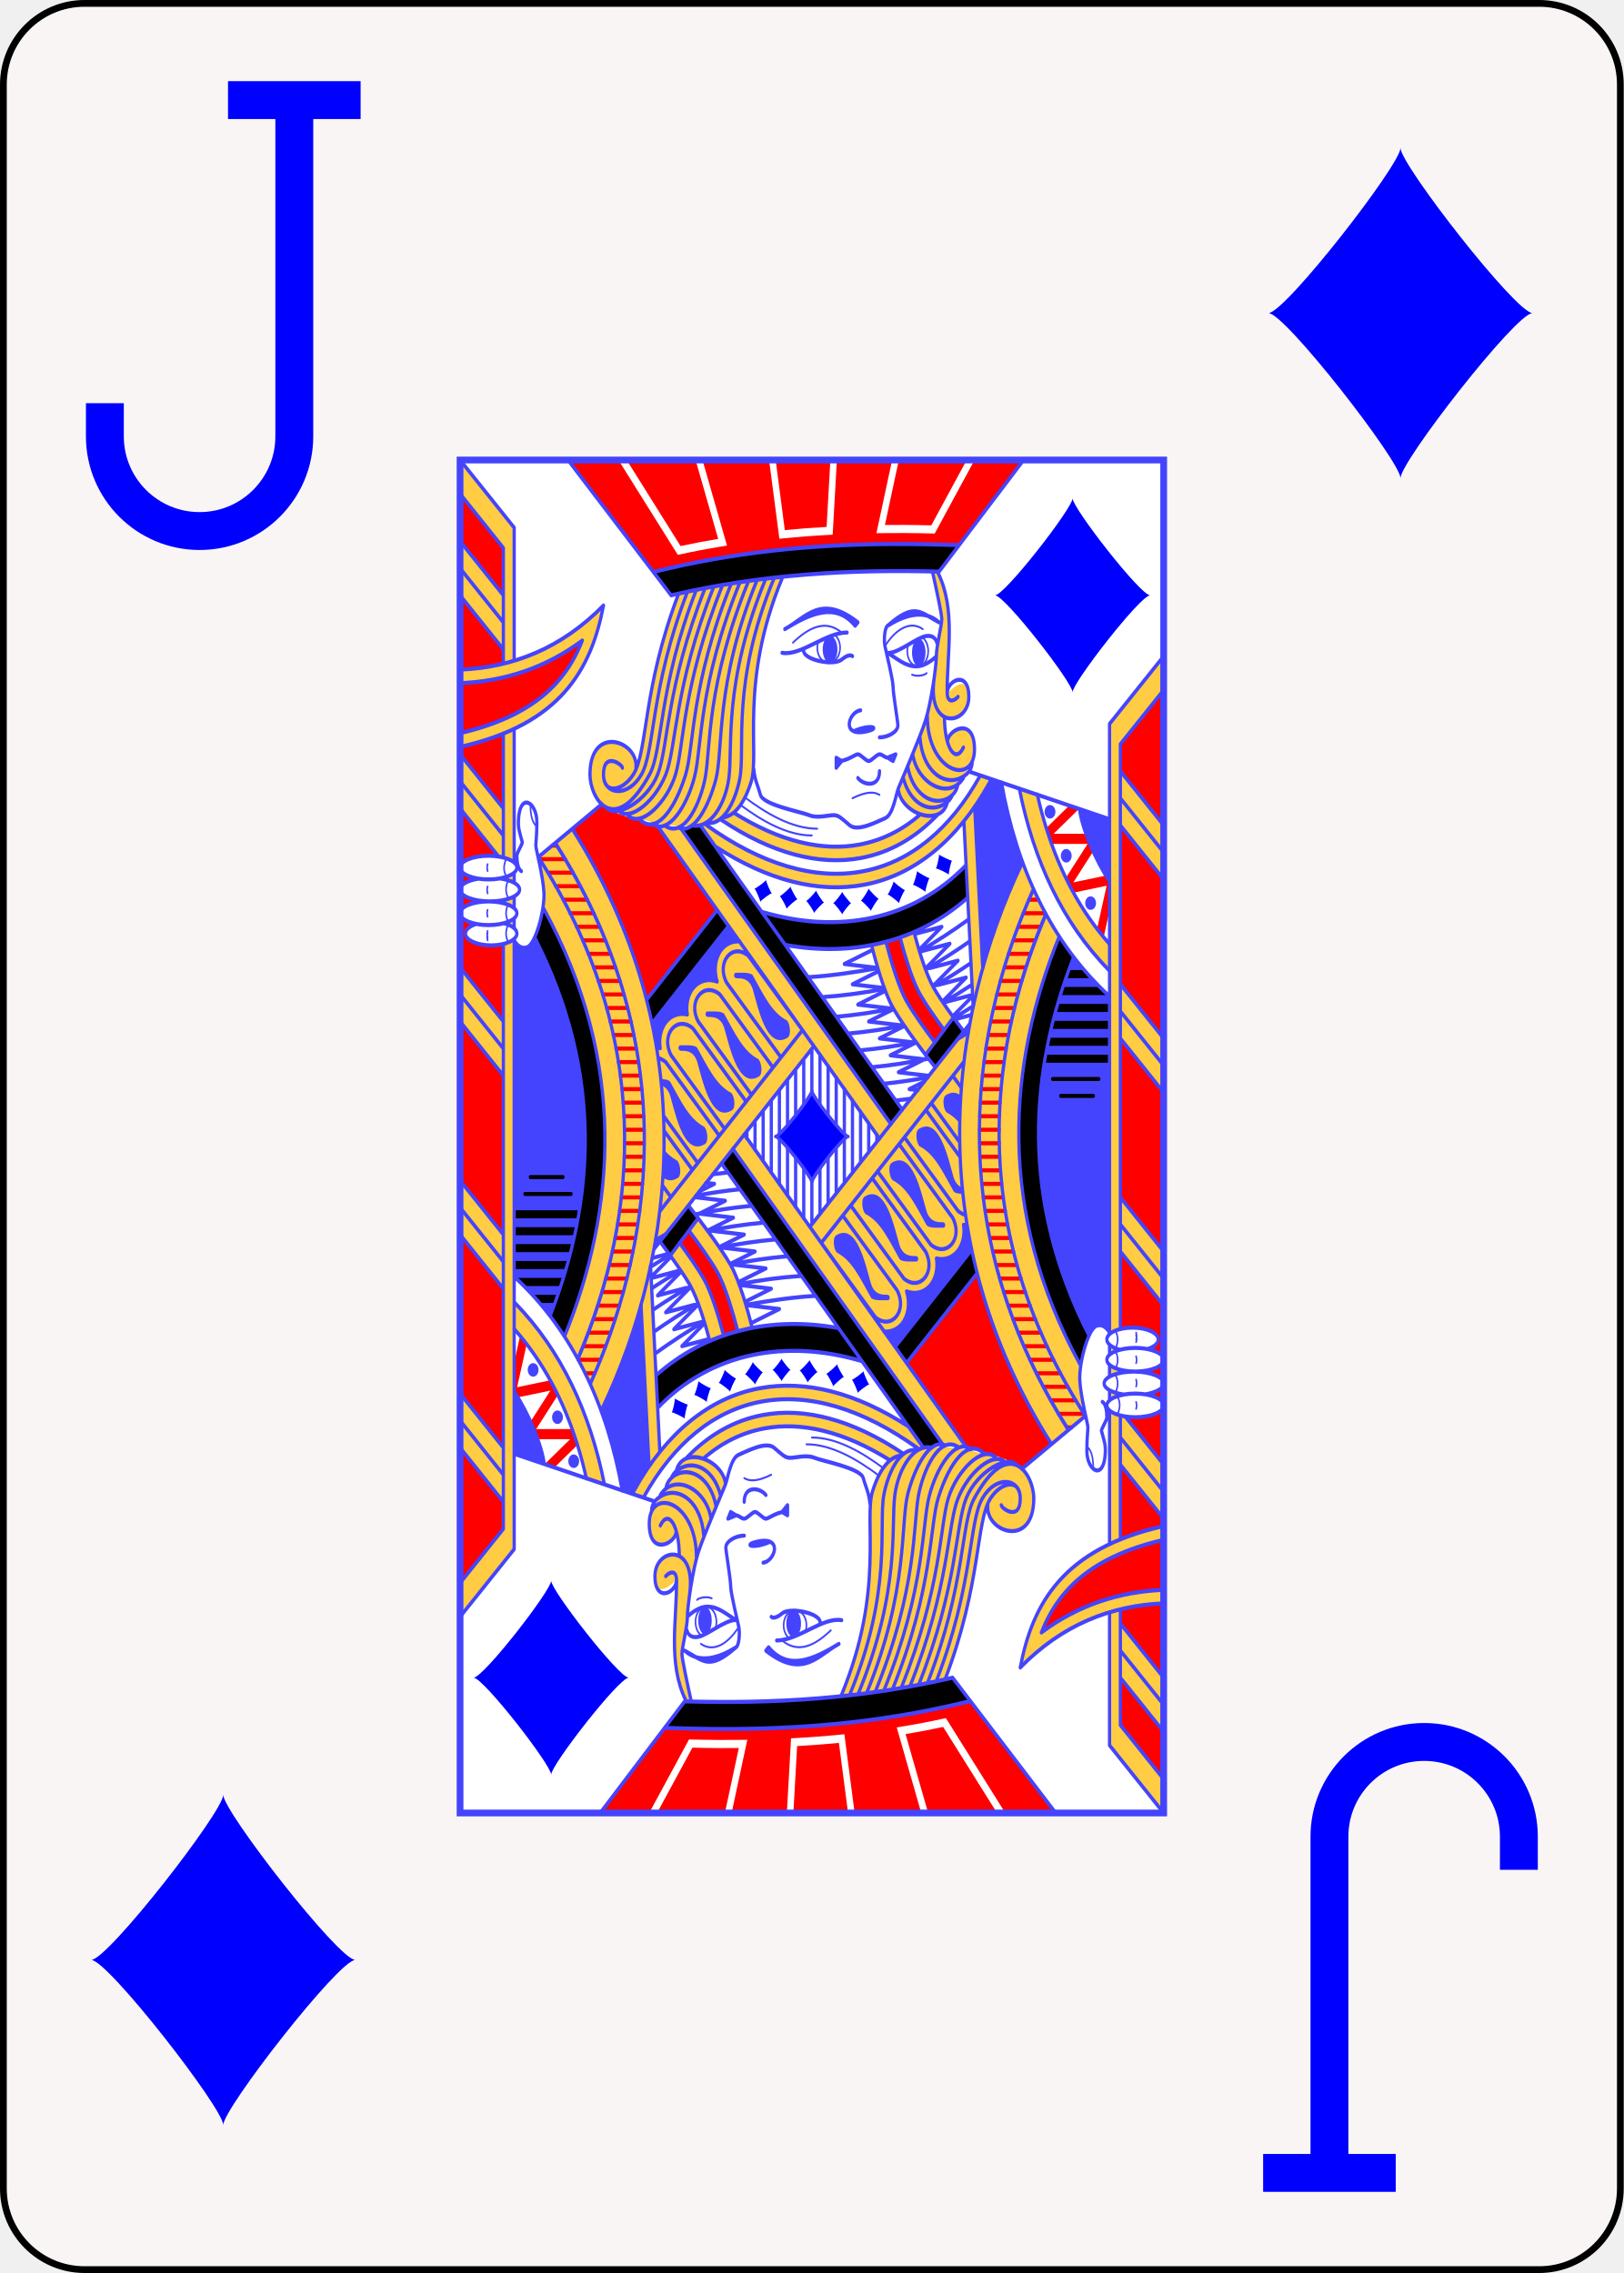
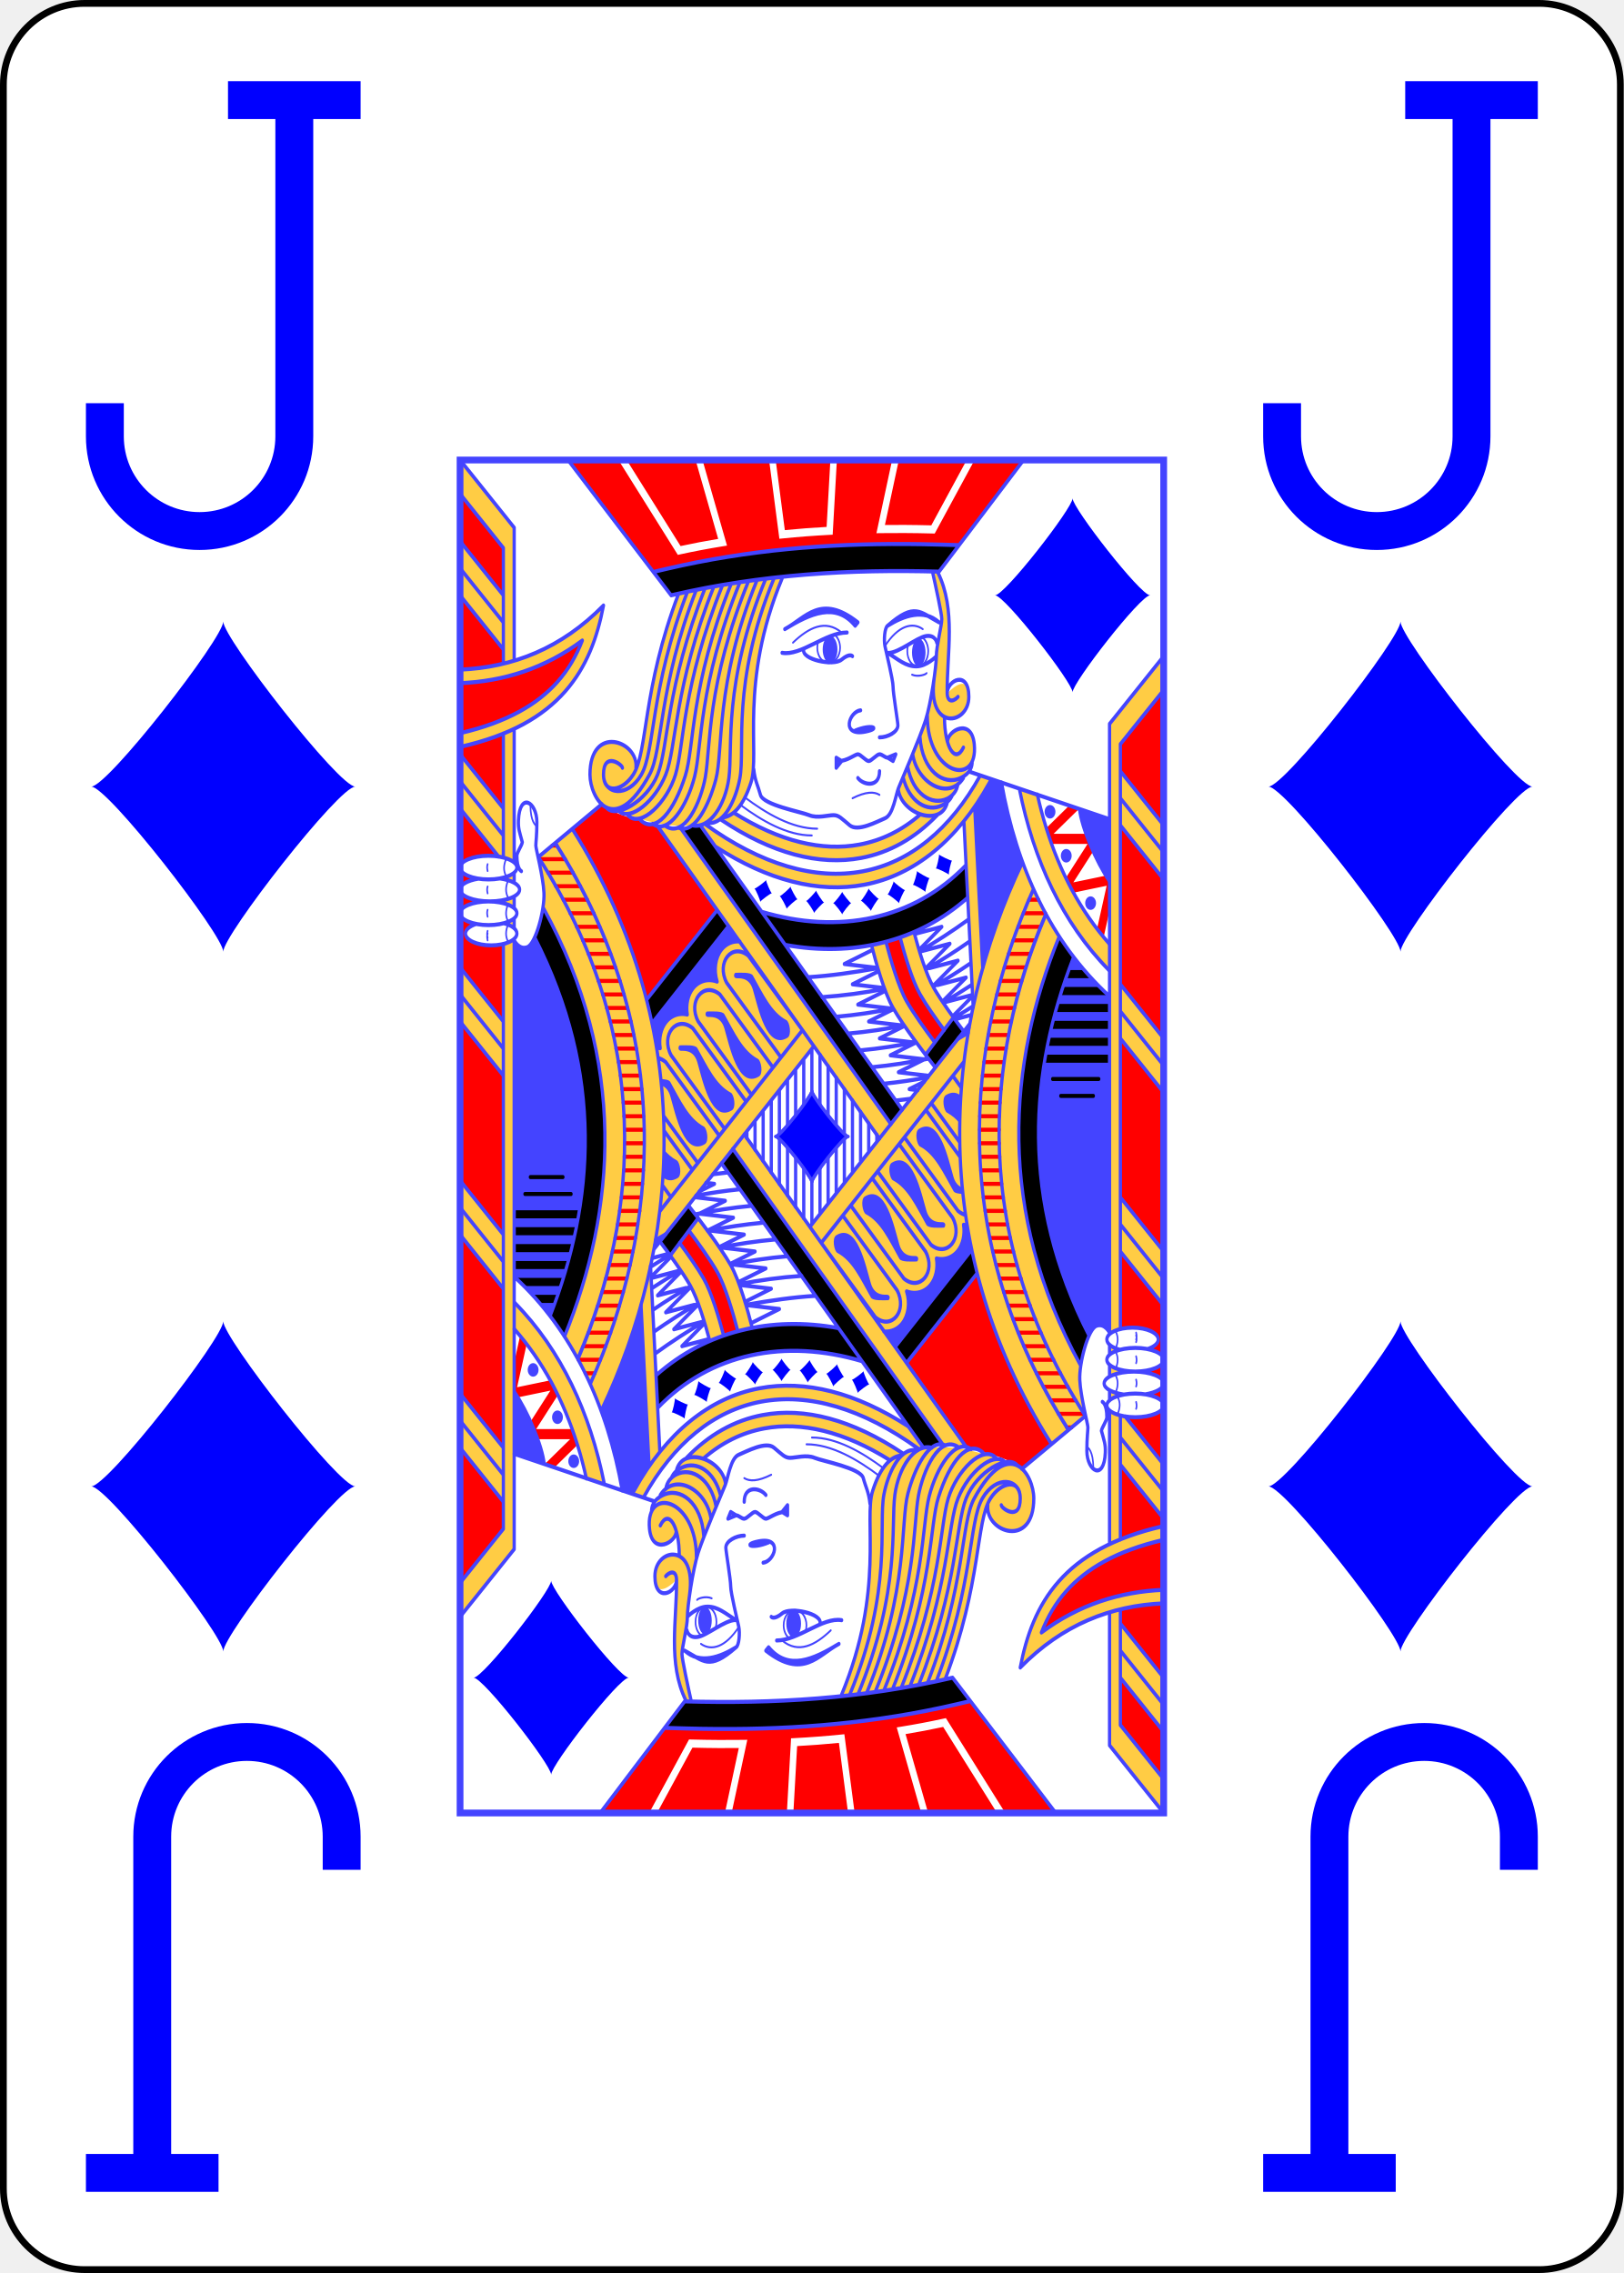
<svg xmlns="http://www.w3.org/2000/svg" xmlns:xlink="http://www.w3.org/1999/xlink" class="card" face="JD" height="3.5in" preserveAspectRatio="none" viewBox="-120 -168 240 336" width="2.5in">
  <defs>
    <symbol id="VDJ" viewBox="-500 -500 1000 1000" preserveAspectRatio="xMinYMid">
      <path d="M50 -460L250 -460M150 -460L150 250A100 100 0 0 1 -250 250L-250 220" stroke="blue" stroke-width="80" stroke-linecap="square" stroke-miterlimit="1.5" fill="none" />
    </symbol>
    <symbol id="SDJ" viewBox="-600 -600 1200 1200" preserveAspectRatio="xMinYMid">
-       <rect x="-500" y="-500" width="1000" height="1000" opacity="0" />
      <path d="M-400 0C-350 0 0 -450 0 -500C0 -450 350 0 400 0C350 0 0 450 0 500C0 450 -350 0 -400 0Z" fill="blue" />
    </symbol>
    <symbol id="DJ6" preserveAspectRatio="none" viewBox="0 0 1300 2000">
      <path stroke="#44F" stroke-linecap="round" stroke-linejoin="round" stroke-width="3" fill="none" d="M85,590c-4.701,8.725 -5.187,17.099 0,25M88.71,621.884c-4.701,8.725 -5.187,17.099 0,25M88.71,656.884c-4.701,8.725 -5.187,17.099 0,25M88.71,686.884c-4.701,8.725 -5.187,17.099 0,25M130,510c0,25 10,30 10,30M50.928,597.5c-1.131,2.58 -1.339,5.774 0,10M50.928,630.524c-1.131,2.58 -1.339,5.774 0,10M50.928,665c-1.131,2.58 -1.339,5.774 0,10M50.928,700c-1.131,2.58 -1.339,5.774 0,10M50.928,696.159c-1.131,2.58 -1.339,5.774 0,10M725,500c25,-10 40,-10 50,-5M705,255c-30,-20 -60.951,-7.28 -90,15M785,275c24.496,-30.289 50.876,-35.961 70,-25M692.54,258.604c5.799,4.009 9.635,10.975 9.635,18.896 0,12.426 -9.441,22.5 -21.088,22.5 -11.646,0 -21.088,-10.074 -21.088,-22.5 0,-3.285 0.66,-6.406 1.846,-9.22M853.124,261.739c6.976,3.399 11.876,11.415 11.876,20.761 0,12.426 -8.662,22.5 -19.347,22.5 -10.685,0 -19.347,-10.074 -19.347,-22.5 0,-3.816 0.817,-7.411 2.259,-10.56M835,317.323c11.292,3.969 26.1,-0.362 27.069,-2.323M517.969,509.822C557.538,533.358 604.489,555.092 650,555M525.369,498.266C565.472,522.392 613.488,545.094 660,545" />
      <use xlink:href="#SDJ" height="200" width="200" transform="translate(650,1000)scale(1,0.8)rotate(0)translate(-100,-100)" stroke="#44F" stroke-width="36" stroke-linejoin="round" stroke-linecap="round" />
      <use xlink:href="#SDJ" height="50" width="50" transform="translate(894,598)scale(1,0.8)rotate(-26)translate(-25,-25)" />
      <use xlink:href="#SDJ" height="50" width="50" transform="translate(852,623)scale(1,0.8)rotate(-22)translate(-25,-25)" />
      <use xlink:href="#SDJ" height="50" width="50" transform="translate(806,639)scale(1,0.8)rotate(-14)translate(-25,-25)" />
      <use xlink:href="#SDJ" height="50" width="50" transform="translate(757,650)scale(1,0.8)rotate(-6)translate(-25,-25)" />
      <use xlink:href="#SDJ" height="50" width="50" transform="translate(706,655)scale(1,0.8)rotate(0)translate(-25,-25)" />
      <use xlink:href="#SDJ" height="50" width="50" transform="translate(656,653)scale(1,0.8)rotate(5)translate(-25,-25)" />
      <use xlink:href="#SDJ" height="50" width="50" transform="translate(607,647)scale(1,0.8)rotate(10)translate(-25,-25)" />
      <use xlink:href="#SDJ" height="50" width="50" transform="translate(560,637)scale(1,0.8)rotate(15)translate(-25,-25)" />
    </symbol>
    <symbol id="DJ5" preserveAspectRatio="none" viewBox="0 0 1300 2000">
      <path stroke="#44F" stroke-linecap="round" stroke-linejoin="round" stroke-width="6" fill="none" d="M100,709.952V1610L-2.9802322e-6,1710M100,678.111v13.911M100,645.033v17.312M100,609.791v14.839M100,397.41V594.643M5.9604645e-7,5.9604645e-7 100,100v196.63M100.156,1207.275c107.997,79.347 171.737,190.717 199.486,315.914M207.3,545.261C445.376,846.844 403.682,1165.656 260.675,1405.606M358.174,1166.617 653.704,866.472M365.264,541.561 774.865,1002.951M650,870.236V1005M635,885.469V1120.805M620,900.703 620,1103.908M605,915.937l10e-6,171.074M590,931.172V1070.115M575,946.406V1053.219M560,961.641l-2e-5,74.682M545,976.875l-10e-6,42.551M530,992.109v10.42M408.006,544.65 795.9,981.588M444.424,540.616l372.51,419.609M368.801,1110.75 632.661,842.769M354.528,832.821 496.146,688.992M344.459,797.973 475.103,665.289M144.449,587.034 262.085,508.61M940.101,460.451l259.692,70.425M882.049,524.54c-41.333,34.618 -88.82,55.864 -141.033,63.696 -77.195,11.579 -165.246,-6.435 -258.699,-56.453M453.028,538.37c103.513,59.813 202.907,82.851 290.956,69.644 86.565,-12.985 161.584,-61.304 217.217,-141.821M850.411,523.829C816.55,547.595 778.945,562.323 738.049,568.457 669.735,578.704 590.814,564.241 505.551,521.317M557.384,667.852c141.56,33.774 280.148,12.039 377.1,-68.721M930.877,534.031l17.164,274.628M950.766,512.261c5.176,82.814 10.432,166.905 14.861,237.784M601.099,716.788c123.687,18.042 244.26,-3.946 336.972,-69.989M760.133,716.928C767.967,741.662 783.721,787.209 800,810c19.662,27.527 60.973,70.517 77.718,87.621M786.849,712.279C795.124,737.784 809.834,778.767 825,800c12.464,17.45 33.628,41.114 51.719,60.458M813.053,705.961C821.503,731.58 835.544,769.762 850,790c10.843,15.18 28.27,35.063 44.53,52.714M838.642,697.737C847.145,723.316 860.874,760.224 875,780c13.414,18.779 36.904,44.756 55.795,64.8M153.972,662.331C309.967,889.988 287.883,1108.489 192.987,1295.533M1199.928,715.507c-53.227,-48.045 -91.438,-105.975 -116.853,-171.387 -6.273,-16.146 -11.767,-32.747 -16.514,-49.768M1198.823,754.032c-86.122,-69.992 -139.221,-162.657 -165.48,-268.012M1144.6,515.971c3.51,27.018 30.401,77.532 54.943,106.167M80,240 -2.9802322e-7,160M0,120l80,80M80,280 -2.9802322e-7,200M80,555 -2.9802322e-7,475M0,435l80,80M80,870 -2.9802322e-7,790M0,750l80,80M80,910 -2.9802322e-7,830M80,1185 -2.9802322e-7,1105M0,1065l80,80M80,1225 -2.9802322e-7,1145M80,1500 -2.9802322e-7,1420M0,1380l80,80M80,1540 -2.9802322e-7,1460M80,715.826V1580L-5.9604645e-7,1660M80,404.212V586.914M0,50l80,80v170.958M592.661,882.769l-100,-110c-20,-30 10,-60 40,-40l100,110M538.524,938.376 440,830c-20,-30 10,-60 40,-40l98.193,108.012M488.885,988.773 390,880c-20,-30 10,-60 40,-40l98.606,108.467M366.055,884.082c4.519,0.868 9.232,2.776 13.945,5.918l98.886,108.774M439.259,1039.185 376.341,969.976M376.856,991.542l52.371,57.608M389.335,1089.268l-15.594,-17.153M516.977,711.775c-1.078,-0.089 -2.152,-0.14 -3.221,-0.156 -1.297,-0.018 -2.586,0.017 -3.863,0.105 -10.219,0.706 -19.688,4.787 -26.588,11.688 -11.544,11.544 -15.19,30.278 -8.35,47.686 -5.928,-1.859 -11.945,-2.542 -17.723,-2.143 -10.219,0.706 -19.689,4.787 -26.59,11.688 -9.67,9.67 -13.793,24.386 -10.859,39.141 -4.226,-0.84 -8.449,-1.111 -12.551,-0.828 -10.219,0.706 -19.689,4.787 -26.59,11.688 -9.617,9.617 -13.748,24.224 -10.908,38.896 -0.283,-0.06 -0.566,-0.133 -0.85,-0.188 -0.98,-0.203 -1.978,-0.307 -2.979,-0.311 -0.87,-0.003 -1.723,0.068 -2.555,0.208M911.501,824.106l-51.301,54.965M848.93,726.398c30.438,-14.244 60.781,-29.936 91.001,-47.503M860.229,753.123c27.325,-12.679 54.575,-26.511 81.729,-41.804M874.067,778.661c23.36,-10.811 46.666,-22.46 69.903,-35.142M892.425,802.102c17.883,-8.34 35.733,-17.177 53.545,-26.598M912.413,824.762c11.862,-5.596 23.71,-11.414 35.541,-17.48M919.958,855.554c6.272,-2.875 12.539,-5.81 18.803,-8.809M848.071,724.086 890,690 839.651,700.627M859.686,751.837 905,715 852.309,726.121M873.553,777.759 920,740 867.309,751.121M891.242,800.573 935,765 882.309,776.121M946.916,790.651l-49.607,10.47M910.283,822.288l36.743,-29.869M944.574,820.366l-27.265,5.754M921.876,854.122l18.259,-14.844M796.745,810.826 735,805 785,785M816.745,835.826 755,830 800.995,811.602M836.745,860.825 775,855 821.293,836.483M856.745,885.826 795,880 843.076,860.769M865.487,910.235 810,905 860,885M771.875,751.157c-45.675,6.443 -87.52,11.323 -128.233,13.293M771.745,750.826 710,745 760,725M784.463,781.691c-37.56,5.866 -76.037,10.142 -115.741,12.289M783.928,780.56 725,775 773.666,755.534M800.543,810.726c-34.211,5.512 -69.172,9.723 -105.121,12.221 -0.113,0.008 -0.226,0.016 -0.338,0.024M820.562,835.723c-33.673,5.426 -68.073,9.591 -103.426,12.104M842.46,860.416c-33.626,5.47 -67.975,9.688 -103.271,12.263M865,885c-33.784,5.565 -68.294,9.873 -103.757,12.527M864.175,912.505c-26.572,4.034 -53.609,7.264 -81.218,9.499M832.539,944.214c-9.118,0.981 -18.296,1.857 -27.537,2.622M845.626,931.474 830,930 857.643,918.943M137.753,705.592c129.038,202.306 110.486,391.093 29.078,558.571M144.664,587.05c211.433,263.851 187.394,526.874 72.807,741.458M240.698,1365.491C368.264,1137.311 400.016,847.839 175.72,566.274M144.78,587.132C356.096,850.901 332.058,1113.924 217.853,1328.87M176.02,566.162c223.996,281.677 192.244,571.149 64.817,798.824M100,710c0,0 9.291,14.995 24.328,10.107C139.668,715.121 156.474,665.06 155,640c-1.468,-24.957 -15,-65 -15,-70 0,-5 1.909,-14.691 1.909,-34.691 0,-30 -31.909,-45.309 -34.073,-2.527C107.209,545.174 110,550 115,565M115,565c-0.676,4.552 -10,15 -10,20 0,20 8.286,22.809 8.286,22.809M0,602.5A52.5,17.5 0 0 1 52.5,585 52.5,17.5 0 0 1 105,602.5 52.5,17.5 0 0 1 52.5,620 52.5,17.5 0 0 1 0,602.5M0,635c0,0 0,0 0,0 0,-7.263 13.907,-13.493 33.71,-16.141M73.837,618.553C94.935,621 110,627.44 110,635c0,9.665 -24.624,17.5 -55,17.5 -30.376,0 -55,-7.835 -55,-17.5M0,670A52.5,17.5 0 0 1 52.5,652.5 52.5,17.5 0 0 1 105,670 52.5,17.5 0 0 1 52.5,687.5 52.5,17.5 0 0 1 0,670M81.191,684.829C95.421,687.851 105,693.514 105,700c0,9.665 -21.266,17.5 -47.5,17.5 -26.234,0 -47.5,-7.835 -47.5,-17.5 0,-5.87 7.845,-11.066 19.884,-14.24M71.354,586.354 1.8096853e-5,515M0.02,309.855C97.554,306.607 187.046,278.578 265,215 242.582,308.966 186.547,390.542 0.192,424.084M0.026,329.865C80.534,327.262 156.893,308.022 225.898,266.748 215.042,289.094 200.421,309.706 179.627,328.295 143.531,360.564 88.07,387.481 0.303,403.733M403.784,197.624C336.263,339.655 347.37,430.787 320,465c-20,25 -55,30 -55,0 0,-35 34.9,-14.626 35,-10M420.15,194.736C350.946,338.298 360.638,429.107 335,465c-25,35 -70,30 -70,0M436.417,192.11C365.772,337.154 375.059,428.375 350,465c-65,95 -110,35 -110,0 0,-75 90,-50 85,-10M452.669,189.51C380.329,335.873 384.964,425.072 365,465c-20,40 -77.602,65.61 -94.572,48.745M468.763,187.305C395.282,334.978 400.064,424.872 380,465c-20,40 -64.5,68.136 -85,55M484.862,185.097C410.176,334.001 413.892,422.783 398.06,465c-15,40 -63.998,80.555 -88.06,60M500.989,182.866C425.269,333.183 432.827,424.628 416.121,466.749 395,520 361.556,552.647 333.873,532.762M517.083,180.7C440.175,332.311 447.076,424.662 433.307,468.06 420,510 385.05,555.512 355.845,537.641M532.953,178.991C455.14,331.615 463.149,424.349 453.116,468.935 445,505 414.577,561.021 378.609,540.433M548.832,177.272C470.166,330.965 486.957,428.902 472.488,472.432 460,510 433.177,553.423 404.187,543.706M564.713,175.556C485.046,330.227 504.286,424.838 496.669,470.246 490,510 460.572,546.713 428.474,539.875M580,175C500,330 527.498,425.817 516.915,470.683 510,500 488.836,539.016 459.373,536.333M595,175c-80,155 -40.203,258.598 -57.401,301.367 -14.963,37.211 -34.463,50.386 -51.885,51.962M872.923,165.37C878.475,185.244 890,227.409 890,235c0,10 -10,40 -10,55 0,15 -10,70 -20,95 -10,25 -45,90 -50,100 -5,10 -9.809,39.563 -24.809,44.563C770.191,534.563 735,550 720,540c-15,-10 -20,-15 -30,-15 -10,0 -30,5 -45,0 -15,-5 -85,-15 -90,-30 -4.379,-13.209 -10,-20 -12.377,-37.814M600,250c38.334,-16.373 66.186,-53.253 135,-10v0l-5,5c-36.119,-35.307 -82.46,-18.225 -130,5v0M885,240c-35,-15 -45,-30 -95,5v0c30,-15 66.711,-25.583 95,-5v0M790,245c-5.615,2.796 -7.258,21.124 -5,30 2.466,9.691 15,50 15,60 0,10 8.935,52.186 8.935,57.186C808.935,402.186 790,410 775,410M740,370c-20.808,1.708 -37.884,39.089 9.316,31.367C779.331,396.457 760,390 730,400M695,440v15l10,-10 -10,-5v0M805,435l-5,10 -10,-5 15,-5v0M700,445c15,0 30,-10 35,-10 5,0 15,10 20,10 5,0 15,-10 20,-10 5,0 10,5 15,5M735,470c10.017,10.832 40,15 40,-10M595,285c35,5 80,-30 120,-30M635,280c-5,15 55,25 70,15 15,-10 20,-5 20,-5M790.923,285.265c20,0 52.332,-22.8 70,-25 17.668,-2.2 20,10 20,10M790,285c20,10 33.071,20 52.775,20C862.479,305 880,290 880,290M882.739,166.219C916.805,221.491 899.287,285.408 900,345c0.877,16.276 15,10 20,5M875.871,322.903C862.68,401.749 940,392.043 940,350c0,-40 -40,-25 -40,-5M895,380c0,45 20,70 35,45M863.258,377.678C863.149,465.861 958.062,484.498 950,420c-5,-40 -50,-20 -49.354,-3.324M849.71,409.419C853.692,459.152 893.434,482.286 925,470c18.663,-7.264 21.42,-17.97 21.126,-24.435M836.381,435.227C844.554,477.951 902.816,504.171 930,470M826.958,452.98c9.23,40.691 44.654,58.763 73.332,47.601 9.377,-3.79 17.976,-11.415 19.488,-21.63M818.484,468.745c11.128,36.612 44.521,52.456 71.806,41.836 10.08,-3.923 15.519,-8.85 18.345,-13.571M809.429,486.652c6.149,37.142 80.063,56.922 91.04,18.908M920.159,125.779l-34.261,-0.77c-20.572,-0.462 -41.188,-0.75 -61.848,-0.84 -144.617,-0.628 -291.435,8.513 -441.393,36.51l-25.623,4.783M199.524,-1.861155e-4 390,200C557.854,168.663 722.223,161.344 885,165L1041.082,-4.7504902e-4M472.329,571.725c96.126,49.651 189.631,68.816 274.622,56.068 92.087,-13.813 172.42,-65.876 230.705,-150.232l3.633,-5.258" />
    </symbol>
    <symbol id="DJ4" preserveAspectRatio="none" viewBox="0 0 1300 2000">
      <path fill="black" d="M130,1057c-4.057,-0.057 -4.057,6.057 0,6h60c4.057,0.057 4.057,-6.057 0,-6zm-10,25c-4.057,-0.057 -4.057,6.057 0,6h85c4.057,0.057 4.057,-6.057 0,-6zm-20,27v12h117.996l2.322,-12zm0,25v12h112.19l2.612,-12zm0,25v12h104.353l3.774,-12zm0,25v12h96.806l3.483,-12zm17.561,37h68.505l4.935,-12h-87.372zm29.898,25h27.866l4.935,-12h-46.444zM885.898,125.01c-20.572,-0.462 -41.188,-0.75 -61.848,-0.84 -144.617,-0.628 -291.435,8.513 -441.393,36.51L356.765,165.141 390,200c167.854,-31.337 332.223,-38.656 495,-35l35.361,-38.408zM934.484,599.132c-96.952,80.76 -235.54,102.495 -377.1,68.721l43.715,48.936c123.687,18.042 244.26,-3.946 336.972,-69.989zM816.934,960.224 444.424,540.616 408.006,544.65 795.9,981.588ZM496.146,688.992 354.528,832.821 344.459,797.973 475.103,665.289ZM877.718,897.621c-4.427,-4.522 -10.572,-10.854 -17.549,-18.39l51.237,-55.326c6.549,7.159 13.215,14.344 19.389,20.895M192.987,1295.533c94.897,-187.044 116.98,-405.546 -39.015,-633.202 -4.979,15.602 -9.504,32.46 -16.219,43.261 129.038,202.306 110.486,391.093 29.078,558.571z" />
    </symbol>
    <symbol id="DJ3" preserveAspectRatio="none" viewBox="0 0 1300 2000">
      <path fill="#44F" d="M509,758c9,0 28.315,-1.237 32,4 19,27 34.047,54.141 62,66 5.895,2.501 10.258,21.901 2,26 -38.418,19.069 -54.167,-44.095 -64,-71 -7.297,-19.969 -27.054,-16.342 -31,-17 -6,-1 -3.687,-8 -1,-8zM456.339,815.231c9,0 28.315,-1.237 32,4 19,27 34.047,54.141 62,66 5.895,2.501 10.258,21.901 2,26 -38.418,19.069 -54.167,-44.095 -64,-71 -7.297,-19.969 -27.054,-16.342 -31,-17 -6,-1 -3.687,-8 -1,-8zM406.339,865.231c9,0 28.315,-1.237 32,4 19,27 34.047,54.141 62,66 5.895,2.501 10.258,21.901 2,26 -38.418,19.069 -54.167,-44.095 -64,-71 -7.297,-19.969 -27.054,-16.342 -31,-17 -6,-1 -3.687,-8 -1,-8zM371.248,915.149c7.579,0.188 14.956,1.05 17.09,4.082 19,27 34.047,54.141 62,66 5.895,2.501 10.258,21.901 2,26 -38.418,19.069 -54.167,-44.095 -64,-71 -3.549,-9.711 -10.044,-13.842 -16.235,-15.599M376.289,1019.066c7.016,6.682 14.831,12.255 24.049,16.166 5.895,2.501 10.258,21.901 2,26 -10.879,5.4 -19.941,4.206 -27.565,-0.892M697.25,280a13.625,20 0 0 1 -13.625,20 13.625,20 0 0 1 -13.625,-20 13.625,20 0 0 1 13.625,-20 13.625,20 0 0 1 13.625,20zM860,284.506a12.5,20.292 0 0 1 -12.5,20.292 12.5,20.292 0 0 1 -12.5,-20.292 12.5,20.292 0 0 1 12.5,-20.292 12.5,20.292 0 0 1 12.5,20.292zM1039.288,594.296c-17.009,-37.323 -29.874,-76.645 -38.918,-117.435l-19.08,-4.558 -3.633,5.258c-8.474,12.264 -17.414,23.846 -26.839,34.714 5.125,82.8 10.381,166.892 15.044,237.706 19.442,-54.632 44.354,-106.743 73.427,-155.684zM1144.6,515.971l55.194,14.905m-55.194,-14.905c3.51,27.018 30.401,77.532 54.943,106.167l0.251,-91.261M137.57,706c-4.348,7.569 -8.855,12.681 -13.242,14.107C109.291,724.995 100,709.976 100,709.976l0.078,496.904c23.977,17.954 45.709,37.081 66.058,57.431 82.103,-167.626 100.655,-356.414 -28.566,-558.312zM100,1610 -10,1720M354.528,832.821l141.618,-143.829 20.83,22.783c-1.078,-0.089 -2.152,-0.14 -3.221,-0.156 -1.297,-0.018 -2.586,0.017 -3.863,0.105 -10.219,0.706 -19.688,4.787 -26.588,11.688 -11.544,11.544 -15.19,30.278 -8.35,47.686 -5.928,-1.859 -11.945,-2.542 -17.723,-2.143 -10.219,0.706 -19.689,4.787 -26.59,11.688 -9.67,9.67 -13.793,24.386 -10.859,39.141 -4.226,-0.84 -8.449,-1.111 -12.551,-0.828 -10.219,0.706 -19.689,4.787 -26.59,11.688 -9.617,9.617 -13.748,24.224 -10.908,38.896 -0.283,-0.06 -0.566,-0.133 -0.85,-0.188 -0.98,-0.203 -1.978,-0.307 -2.979,-0.311 -0.87,-0.003 -1.723,0.068 -2.555,0.208zM1100,520a10,10 0 0 1 -10,10 10,10 0 0 1 -10,-10 10,10 0 0 1 10,-10 10,10 0 0 1 10,10zM1130,585a10,10 0 0 1 -10,10 10,10 0 0 1 -10,-10 10,10 0 0 1 10,-10 10,10 0 0 1 10,10zM1175,655a10,10 0 0 1 -10,10 10,10 0 0 1 -10,-10 10,10 0 0 1 10,-10 10,10 0 0 1 10,10z" />
    </symbol>
    <symbol id="DJ2" preserveAspectRatio="none" viewBox="0 0 1300 2000">
      <path fill="red" d="M199.521,0l157.664,165.582 25.473,-4.902c149.958,-27.996 296.776,-37.138 441.393,-36.51 20.66,0.09 41.275,0.378 61.848,0.84l34.475,1.57L1040.949,0h-90.371l-73.627,108.701 -3.268,-0.072c-17.44,-0.384 -35.101,-0.607 -52.801,-0.684 -14.191,-0.062 -28.397,-0.029 -43.678,0.152l-7.916,0.094L798.268,0H696.223l-7.773,110.4 -5.359,0.221c-28.906,1.195 -58.058,2.965 -87.605,5.359L589.971,116.428 570.955,0H447.898l45.314,126.52 -7.391,0.957c-26.194,3.391 -52.95,7.403 -79.91,12.123L402.369,140.221 292.633,0Zm108.35,0 99.543,127.197c23.432,-4.051 46.649,-7.54 69.502,-10.588L435.15,0Zm275.244,0 16.924,103.627c25.991,-2.041 51.693,-3.606 77.189,-4.721L684.191,0Zm227.576,0 -25.73,96.07c12.299,-0.107 24.295,-0.176 35.975,-0.125 16.664,0.072 33.27,0.302 49.725,0.645L936.086,0ZM0,50v70l80,80v-70zm0,150v109.854c27.325,-0.911 54.014,-3.781 80,-8.816V280Zm225.898,66.748C156.887,308.026 80.516,327.253 0,329.854v73.936c87.942,-16.247 143.49,-43.188 179.627,-75.494 20.794,-18.589 35.415,-39.201 46.271,-61.547zM80,404.438C56.424,412.129 29.87,418.722 0,424.094V435l80,80zm182.084,104.172 -54.93,36.684c65.585,82.864 109.888,167.062 137.031,251.623L475.107,665.293 365.264,541.561c-34.415,-10.878 -70.714,-12.66 -103.18,-32.951zm863.334,2.24 -42.344,33.27 9.807,23.381h66.514l-40.512,50.641 14.359,21.424 61.381,-10.23 -17.67,63.613 12.203,12.115 10.982,-39.539 -0.596,-43.387 -6.068,-7.82 -60.371,10.062 36.715,-45.895L1156.74,552.5h-60.057l46.652,-36.656zM0,515v87.5a52.5,17.5 0 0 1 52.5,-17.5 52.5,17.5 0 0 1 18.664,1.164zm0,87.5V635c0,-7.263 13.907,-13.493 33.711,-16.141l0.301,-0.002A52.5,17.5 0 0 1 0,602.5ZM0,635v35a52.5,17.5 0 0 1 52.5,-17.5 52.5,17.5 0 0 1 27.5,2.619v-4.545C72.493,651.797 64.012,652.5 55,652.5 24.624,652.5 0,644.665 0,635Zm0,35v80l80,80V715.414C73.302,716.744 65.642,717.5 57.5,717.5 31.266,717.5 10,709.665 10,700c0,-5.867 7.837,-11.059 19.863,-14.234A52.5,17.5 0 0 1 0,670ZM170.152,567a3,3 0 1 0 0,6h8.428 0.381a3,3 0 1 0 0,-6h-0.381zM72.721,586.354A52.5,17.5 0 0 1 80,587.619v-1.266zM146.998,587a3,3 0 1 0 0,6h46.938 0.355a3,3 0 1 0 0,-6h-0.355zm15.473,20a3,3 0 1 0 0,6h45.842 0.324a3,3 0 1 0 0,-6H208.312ZM80,617.393a52.5,17.5 0 0 1 -6.863,1.166l0.699,-0.006c2.125,0.247 4.17,0.544 6.164,0.869zM176.955,627a3,3 0 1 0 0,6h44.982 0.297a3,3 0 1 0 0,-6h-0.297zm13.672,20a3,3 0 1 0 0,6h44.199 0.27a3,3 0 1 0 0,-6h-0.27zm12.871,20a3,3 0 1 0 0,6h43.381 0.25a3,3 0 1 0 0,-6h-0.25zm12.078,20a3,3 0 1 0 0,6h42.422a3,3 0 1 0 0,-6zm597.477,18.961 -26.203,6.318C795.125,737.784 809.834,778.767 825,800c12.701,17.782 34.437,42.018 52.748,61.559L894.529,842.715C878.269,825.064 860.843,805.18 850,790 835.544,769.762 821.502,731.58 813.053,705.961ZM226.846,707a3,3 0 1 0 0,6h41.582a3,3 0 1 0 0,-6zm10.307,20a3,3 0 1 0 0,6h41.021a3,3 0 1 0 0,-6zm9.557,20a3,3 0 1 0 0,6h40.467a3,3 0 1 0 0,-6zm8.814,20a3,3 0 1 0 0,6h39.76 0.156a3,3 0 1 0 0,-6h-0.156zm8.082,20a3,3 0 1 0 0,6h39.141a3,3 0 1 0 0,-6zm7.354,20a3,3 0 1 0 0,6h38.609a3,3 0 1 0 0,-6zm6.514,20a3,3 0 1 0 0,6h38.264a3,3 0 1 0 0,-6zM0,830v235l80,80V910Zm283.213,17a3,3 0 1 0 0,6h37.809a3,3 0 1 0 0,-6zm5.043,20a3,3 0 1 0 0,6h37.439a3,3 0 1 0 0,-6zm4.354,20a3,3 0 1 0 0,6h37.152a3,3 0 1 0 0,-6zm3.668,20a3,3 0 1 0 0,6h36.945a3,3 0 1 0 0,-6zm2.986,20a3,3 0 1 0 0,6h36.627a3,3 0 1 0 0,-6zm2.197,20a3,3 0 1 0 0,6h36.453a3,3 0 1 0 0,-6zm1.49,20a3,3 0 1 0 0,6h36.398a3,3 0 1 0 0,-6zm0.83,20a3,3 0 1 0 0,6H340a3,3 0 1 0 0,-6zm0.174,20a3,3 0 1 0 0,6H340a3,3 0 1 0 0,-6zm-0.484,20a3,3 0 1 0 0,6h36.412a3,3 0 1 0 0,-6zm-1.137,20a3,3 0 1 0 0,6h36.447a3,3 0 1 0 0,-6zm-1.787,20a3,3 0 1 0 0,6h36.555a3,3 0 1 0 0,-6zm-2.52,20a3,3 0 1 0 0,6h36.816a3,3 0 1 0 0,-6zm-3.184,20a3,3 0 1 0 0,6h37.115a3,3 0 1 0 0,-6zm-3.826,20a3,3 0 1 0 0,6h37.354a3,3 0 1 0 0,-6zM0,1145v235l80,80v-235zm286.551,2a3,3 0 1 0 0,6h37.656a3,3 0 1 0 0,-6zm-5.109,20a3,3 0 1 0 0,6h38.023a3,3 0 1 0 0,-6zm-5.75,20a3,3 0 1 0 0,6h38.445a3,3 0 1 0 0,-6zm-6.396,20a3,3 0 1 0 0,6h38.914a3,3 0 1 0 0,-6zm-7.041,20a3,3 0 1 0 0,6h39.396a3,3 0 1 0 0,-6zm-7.691,20a3,3 0 1 0 0,6h39.844a3,3 0 1 0 0,-6zm-8.342,20a3,3 0 1 0 0,6h40.34a3,3 0 0 0 0.002,0 3,3 0 0 0 0.006,0h0.039a3,3 0 0 0 0.162,-5.996 3,3 0 0 0 -0.178,0h-0.031zm-9,20a3,3 0 1 0 0,6h40.883a3,3 0 1 0 0,-6zm-9.66,20a3,3 0 1 0 0,6h41.463a3,3 0 1 0 0,-6zm-9.125,20a3,3 0 1 0 0,6h40.877a3,3 0 1 0 0,-6zm12.818,20a3,3 0 1 0 0,6h17.703 0.125a3,3 0 1 0 0,-6h-0.125zM0,1459.955V1660l80,-80v-40.768z" />
    </symbol>
    <symbol id="DJ1" preserveAspectRatio="none" viewBox="0 0 1300 2000">
      <path fill="#FC4" d="M0 0L0 602.5A52.5 17.5 0 0 1 52.5 585A52.5 17.5 0 0 1 100 595.092L100 397.393C208.286 356.236 247.222 289.517 265 215C214.523 256.168 159.203 282.41 100 296.691L100 100L0 0zM0 602.5L0 635C0 627.737 13.907 621.507 33.711 618.859L34.012 618.857A52.5 17.5 0 0 1 0 602.5zM0 635L0 670A52.5 17.5 0 0 1 52.5 652.5A52.5 17.5 0 0 1 100 662.592L100 645.057C90.047 649.557 73.609 652.5 55 652.5C24.624 652.5 0 644.665 0 635zM0 670L0 1710L100 1610L100 707.814C92.207 713.556 76.108 717.5 57.5 717.5C31.266 717.5 10 709.665 10 700C10 694.133 17.837 688.941 29.863 685.766A52.5 17.5 0 0 1 0 670zM872.922 165.369C878.474 185.244 890 227.409 890 235C890 245 880 275 880 290C880 305 870 360 860 385C850 410 815 475 809.715 485.826C812.586 504.418 831.774 518.642 851.9 523.861L850.412 523.828C816.551 547.594 778.945 562.323 738.049 568.457C669.735 578.704 590.814 564.241 505.551 521.316L504.895 521.611C516.499 514.249 527.984 500.274 537.598 476.367C554.796 433.598 515 330 595 175C527.022 174.999 461.402 179.195 403.783 197.625C342.894 325.705 345.947 412.394 326.031 454.139C330 415 240 390 240 465C240 485.578 255.555 514.798 283.029 516.09C348.178 537.161 412.978 552.712 485.713 528.33C488.09 528.115 490.507 527.675 492.945 526.996L482.316 531.783C575.769 581.801 663.821 599.816 741.016 588.236C793.229 580.404 840.716 559.159 882.049 524.541L880.32 524.502C889.914 521.895 897.498 515.848 900.469 505.561C924.519 477.241 934.668 461.558 947.25 443.664C950.076 437.658 951.223 429.786 950 420C945 380 900.001 400 900.119 415.273C896.746 404.841 894.999 393.292 895.145 379.896C914.503 387.622 940 374.143 940 350C940 310 900 345 900 345C900 345 916.804 221.49 882.738 166.219L872.922 165.369zM961.201 466.193C905.569 546.711 830.55 595.029 743.984 608.014C655.935 621.221 556.541 598.183 453.027 538.369L445 540L472.33 571.725C568.456 621.376 661.96 640.542 746.951 627.793C817.729 617.176 881.561 583.959 933.777 530.855L930.877 534.031L948.041 808.658L965.627 750.045C961.199 679.205 955.947 595.159 950.773 512.389C960.181 501.477 969.155 489.865 977.656 477.561L981.289 472.303L961.201 466.193zM1033.342 486.02C1059.601 591.374 1112.7 684.039 1198.822 754.031L1199.928 715.506C1133.563 655.602 1090.542 580.332 1066.561 494.352L1033.342 486.02zM365.264 541.561L516.334 711.734C515.472 711.675 514.612 711.631 513.756 711.619C512.459 711.601 511.17 711.636 509.893 711.725C499.673 712.431 490.205 716.512 483.305 723.412C471.76 734.956 468.115 753.69 474.955 771.098C469.027 769.238 463.01 768.556 457.232 768.955C447.013 769.661 437.543 773.742 430.643 780.643C420.972 790.313 416.849 805.029 419.783 819.783C415.557 818.943 411.334 818.672 407.232 818.955C397.013 819.661 387.543 823.742 380.643 830.643C371.026 840.26 366.894 854.867 369.734 869.539C369.451 869.479 369.168 869.406 368.885 869.352C367.905 869.149 366.907 869.045 365.906 869.041C365.037 869.038 364.183 869.108 363.352 869.248L363.74 871.375C342.124 763.333 292.851 653.033 207.75 544.896L144.154 586.48C147.98 601.13 154.045 623.759 155 640C155.352 645.977 154.664 653.376 153.588 661.789C309.967 889.988 287.883 1108.49 192.412 1294.926C219.454 1328.214 242.125 1365.216 260.432 1405.092C304.395 1331.609 338.788 1250.648 358.482 1164.994L358.174 1166.617L653.705 866.473L774.865 1002.951L795.9 981.588L408.006 544.65L365.264 541.561zM100 609.904A52.5 17.5 0 0 1 73.174 618.559L73.836 618.553C84.484 619.788 93.586 622.042 100 624.941L100 609.904zM100 677.404A52.5 17.5 0 0 1 80.135 684.848L81.191 684.828C89.256 686.541 95.82 689.104 100 692.182L100 677.404zM838.641 697.736L813.053 705.961C821.502 731.58 835.544 769.762 850 790C860.843 805.18 878.269 825.064 894.529 842.715C894.529 842.715 917.566 830.644 910.729 823.059C897.241 808.094 883.902 792.462 875 780C860.874 760.224 847.144 723.315 838.641 697.736zM786.85 712.279L760.133 716.928C767.967 741.662 783.721 787.209 800 810C814.389 830.144 840.371 858.569 859.836 879.07C866.969 886.584 876.719 860.457 876.719 860.457C858.628 841.113 837.464 817.45 825 800C809.834 778.767 795.125 737.784 786.85 712.279z" />
    </symbol>
    <rect id="XDJ" width="104" height="200" x="-52" y="-100" />
  </defs>
-   <rect width="239" height="335" x="-119.5" y="-167.5" rx="12" ry="12" fill="#f9f5f5" stroke="black" />
-   <use xlink:href="#XDJ" width="104" height="200" stroke="none" fill="white" />
+   <rect width="239" height="335" x="-119.5" y="-167.5" rx="12" ry="12" fill="white" stroke="black" />
  <use width="104" height="200" x="-52" y="-100" xlink:href="#DJ1" />
  <use transform="rotate(180)" width="104" height="200" x="-52" y="-100" xlink:href="#DJ1" />
  <use width="104" height="200" x="-52" y="-100" xlink:href="#DJ2" />
  <use transform="rotate(180)" width="104" height="200" x="-52" y="-100" xlink:href="#DJ2" />
  <use width="104" height="200" x="-52" y="-100" xlink:href="#DJ3" />
  <use transform="rotate(180)" width="104" height="200" x="-52" y="-100" xlink:href="#DJ3" />
  <use width="104" height="200" x="-52" y="-100" xlink:href="#DJ4" />
  <use transform="rotate(180)" width="104" height="200" x="-52" y="-100" xlink:href="#DJ4" />
  <use width="104" height="200" x="-52" y="-100" xlink:href="#DJ5" />
  <use transform="rotate(180)" width="104" height="200" x="-52" y="-100" xlink:href="#DJ5" />
  <use width="104" height="200" x="-52" y="-100" xlink:href="#DJ6" />
  <use transform="rotate(180)" width="104" height="200" x="-52" y="-100" xlink:href="#DJ6" />
  <use xlink:href="#VDJ" height="70" width="70" x="-122" y="-156" />
-   <use xlink:href="#SDJ" height="58.558" width="58.558" x="57.721" y="-151" />
+   <use xlink:href="#VDJ" height="70" width="70" x="52" y="-156" />
+   <use xlink:href="#SDJ" height="58.558" width="58.558" x="-116.279" y="-81" />
+   <use xlink:href="#SDJ" height="58.558" width="58.558" x="57.721" y="-81" />
  <use xlink:href="#SDJ" height="34.4" width="34.4" x="21.334" y="-97.2" />
  <g transform="rotate(180)">
    <use xlink:href="#VDJ" height="70" width="70" x="-122" y="-156" />
-     <use xlink:href="#SDJ" height="58.558" width="58.558" x="57.721" y="-151" />
+     <use xlink:href="#VDJ" height="70" width="70" x="52" y="-156" />
+     <use xlink:href="#SDJ" height="58.558" width="58.558" x="-116.279" y="-81" />
+     <use xlink:href="#SDJ" height="58.558" width="58.558" x="57.721" y="-81" />
    <use xlink:href="#SDJ" height="34.4" width="34.4" x="21.334" y="-97.2" />
  </g>
  <use xlink:href="#XDJ" stroke="#44F" fill="none" />
</svg>
